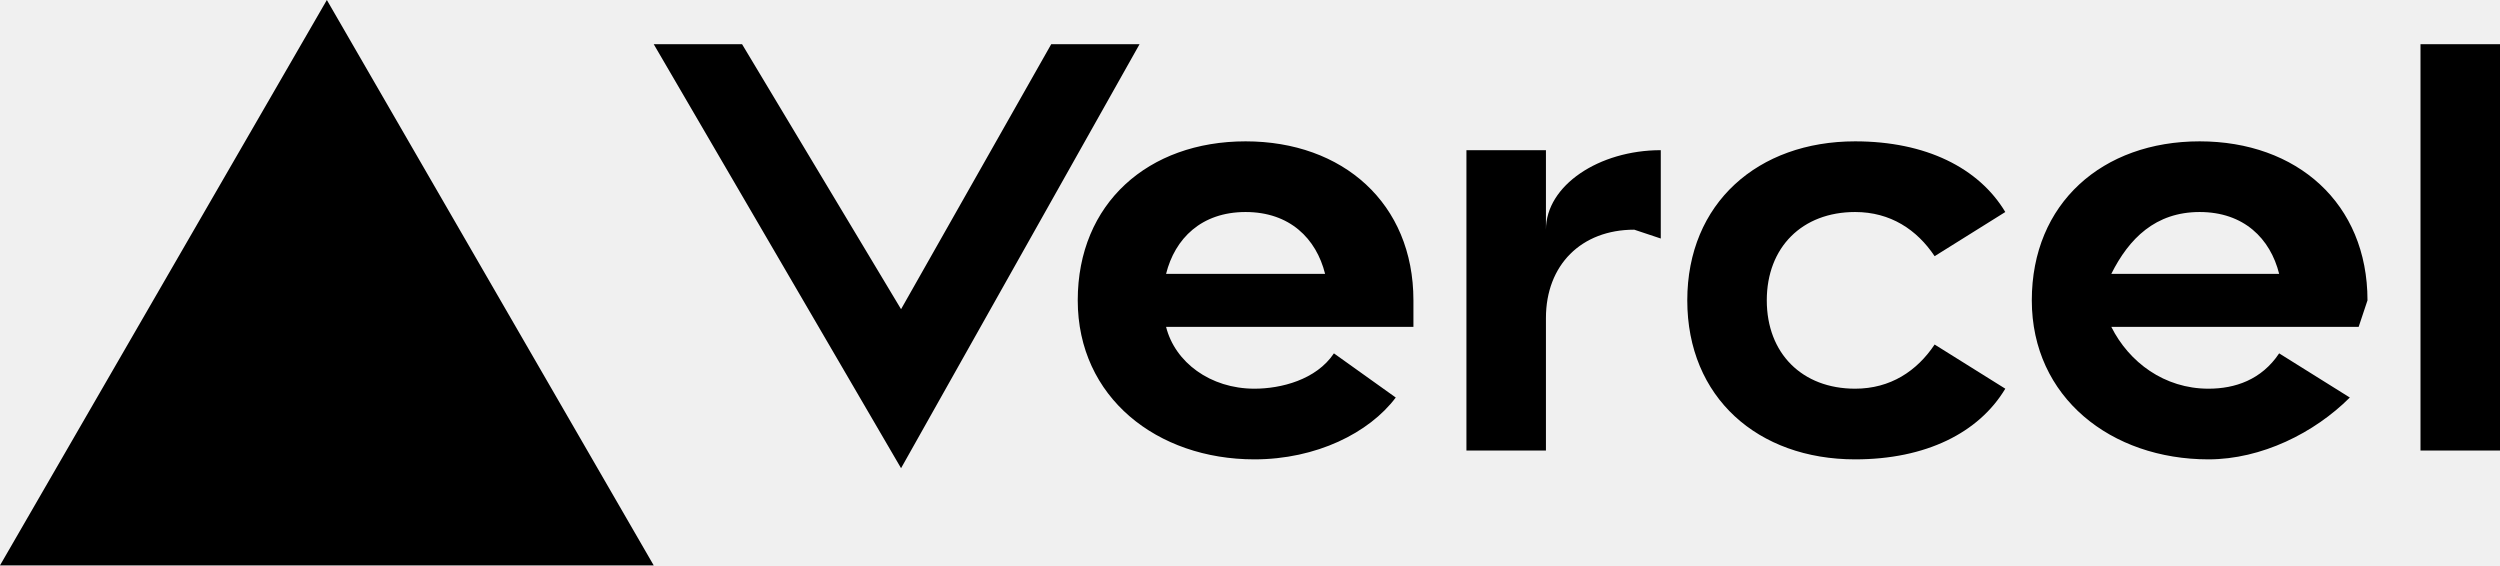
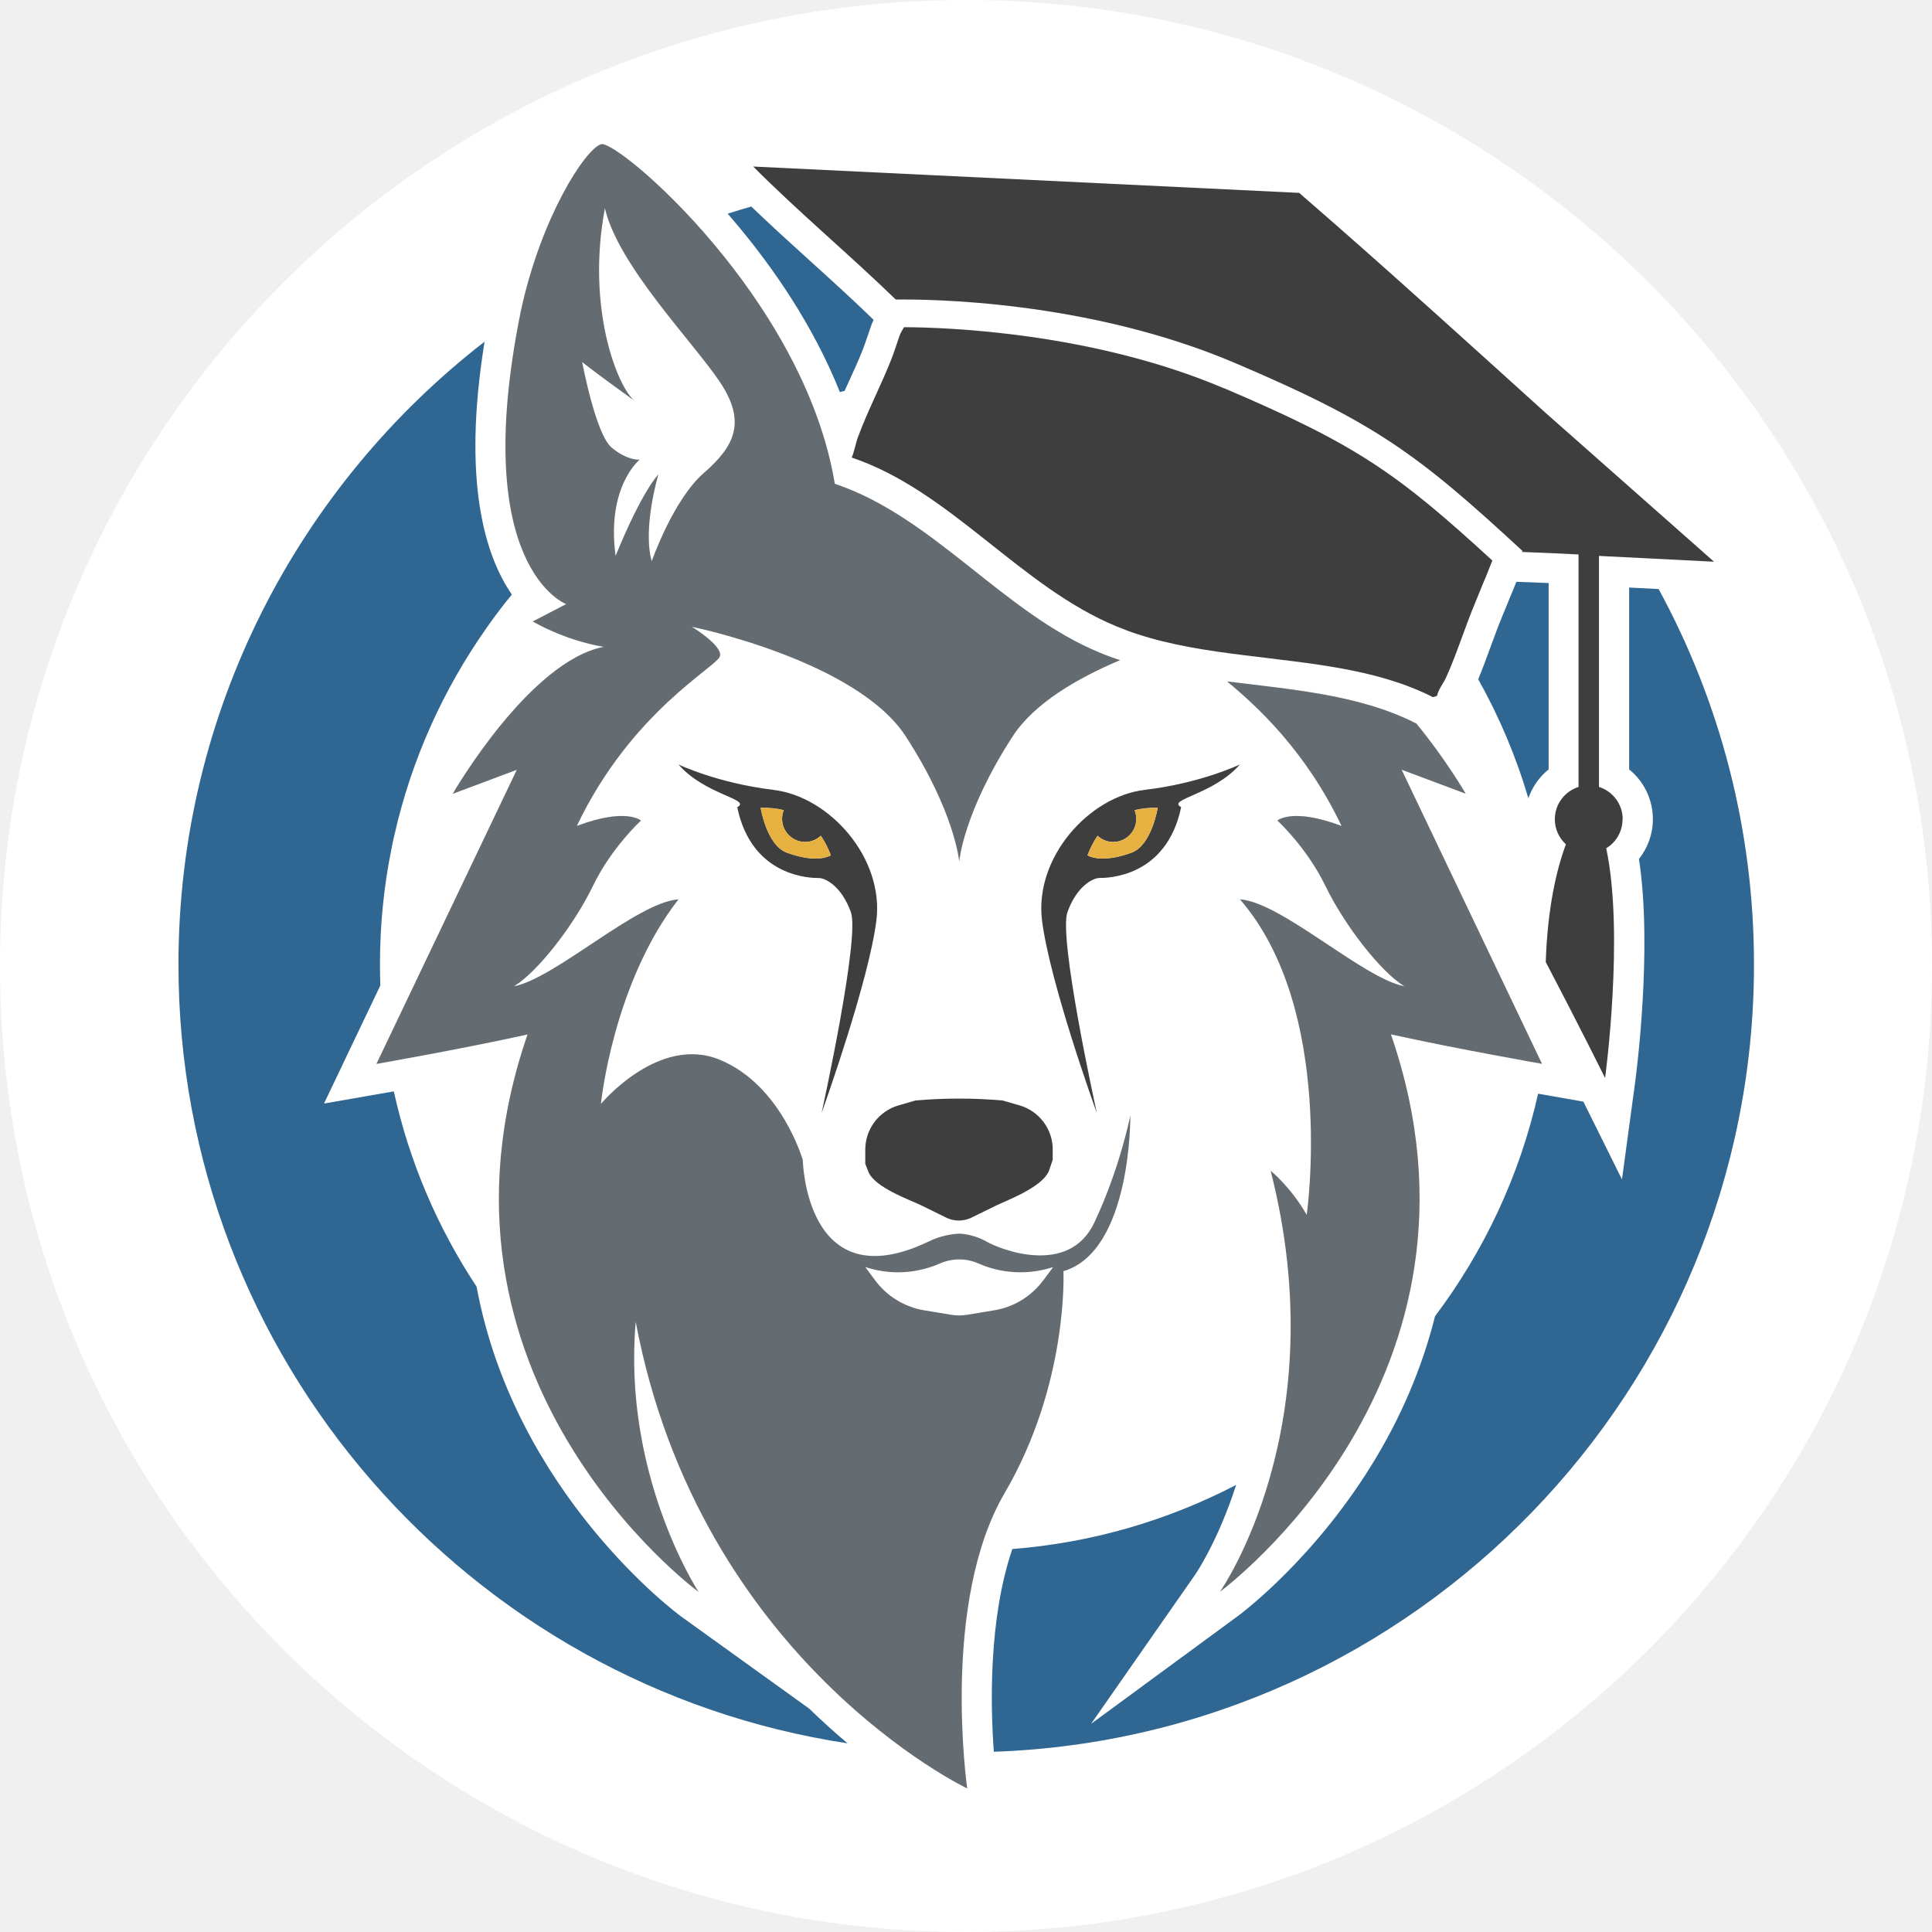
- <svg xmlns="http://www.w3.org/2000/svg" fill="none" viewBox="0 0 283 64">
-   <path fill="black" d="M141 16c-11 0-19 7-19 18s9 18 20 18c7 0 13-3 16-7l-7-5c-2 3-6 4-9 4-5 0-9-3-10-7h28v-3c0-11-8-18-19-18zm-9 15c1-4 4-7 9-7s8 3 9 7h-18zm117-15c-11 0-19 7-19 18s9 18 20 18c6 0 12-3 16-7l-8-5c-2 3-5 4-8 4-5 0-9-3-11-7h28l1-3c0-11-8-18-19-18zm-10 15c2-4 5-7 10-7s8 3 9 7h-19zm-39 3c0 6 4 10 10 10 4 0 7-2 9-5l8 5c-3 5-9 8-17 8-11 0-19-7-19-18s8-18 19-18c8 0 14 3 17 8l-8 5c-2-3-5-5-9-5-6 0-10 4-10 10zm83-29v46h-9V5h9zM37 0l37 64H0L37 0zm92 5-27 48L74 5h10l18 30 17-30h10zm59 12v10l-3-1c-6 0-10 4-10 10v15h-9V17h9v9c0-5 6-9 13-9z" />
+ <svg xmlns="http://www.w3.org/2000/svg" id="Layer_1" viewBox="0 0 346.98 346.98">
+   <defs>
+     <style>
+       .cls-1 {
+         fill: #656c71;
+       }
+ 
+       .cls-2 {
+         fill: #3f3e3e;
+       }
+ 
+       .cls-3 {
+         fill: #306792;
+       }
+ 
+       .cls-4 {
+         fill: #fff;
+       }
+ 
+       .cls-5 {
+         fill: #e7b142;
+       }
+     </style>
+   </defs>
+   <circle class="cls-4" cx="173.49" cy="173.49" r="173.49" />
+   <g>
+     <g>
+       <path class="cls-3" d="M156.91,57.45c-.11.22-.22.43-.31.67l-.04.06-.02.07c-.22.63-.43,1.27-.65,1.9-.29.86-.56,1.65-.84,2.41-.79,2.01-1.7,4.01-2.67,6.12-.22.51-.46,1.02-.7,1.54-.29.05-.56.11-.84.2-4.83-12.12-12.13-22.47-18.28-29.84-.62-.73-1.24-1.47-1.87-2.2,1.4-.46,2.82-.88,4.23-1.29,3.55,3.4,7.2,6.72,10.77,9.95,3.75,3.39,7.6,6.89,11.22,10.41Z" />
+       <path class="cls-3" d="M315.01,173.23c0,76.35-60.8,138.77-136.52,141.38-.61-8.27-.96-23.83,3.32-36.41,14.4-1.13,28-5.17,40.2-11.52-3.3,10.23-7.3,16.04-7.35,16.1l-18.7,26.81,26.34-19.34c.57-.42,14.23-10.57,25.02-28.76,4.01-6.75,7.93-15.21,10.41-25.11,8.79-11.67,15.2-25.23,18.51-39.96l8.13,1.43,6.93,13.97,2.37-17.49c.14-1.02,3.17-23.85.68-40.06,1.59-2,2.5-4.51,2.5-7.13,0-3.56-1.61-6.82-4.26-8.95v-32.67l5.29.27c10.93,20.05,17.13,43.04,17.13,67.43Z" />
+       <path class="cls-3" d="M152.24,313.1c-67.94-10.29-120.19-69.1-120.19-139.87,0-45.46,21.56-85.97,54.98-111.87-4.11,25.34.19,38.6,4.9,45.42-.32.38-.63.78-.96,1.18-1.27,1.6-2.48,3.23-3.65,4.9-7.71,10.98-13.39,23.48-16.45,36.96-.21.87-.4,1.74-.56,2.62-1.37,6.72-2.07,13.67-2.07,20.79,0,1.25.02,2.51.07,3.75l-5.61,11.76-4.51,9.45,10.32-1.8s.84-.14,2.22-.38c2.79,12.7,7.91,24.55,14.86,35.06,6.9,37.25,36.28,58.92,36.69,59.21l23.06,16.59c2.37,2.3,4.68,4.37,6.89,6.23Z" />
+       <path class="cls-3" d="M278.13,104.72v33.46c-1.68,1.35-2.93,3.15-3.64,5.19-2.21-7.51-5.25-14.68-9.01-21.38.82-1.96,1.54-3.95,2.25-5.89.74-2.02,1.45-3.95,2.22-5.79.29-.66.55-1.33.82-2,.35-.86.67-1.66,1.01-2.43.12-.27.32-.78.56-1.39,1.92.06,3.86.14,5.8.22Z" />
+     </g>
+     <path class="cls-1" d="M249.81,185.77c21.23,61.54-30.06,99.62-30.72,100.11.35-.5,20.78-29.93,9.11-75.62,0,0,3.6,2.88,6.48,7.92,0,0,5.29-36.73-11.99-56.66,7.44.49,22.08,14.17,29.52,15.61-4.31-2.64-10.79-11.04-14.16-18-3.37-6.96-8.64-11.76-8.64-11.76,0,0,2.64-2.39,11.52.96-6.38-13.39-15.09-21.43-20.56-25.95,11.82,1.47,23.91,2.41,33.93,7.53h.04c5.15,6.22,8.68,12.27,8.9,12.64l-11.51-4.31,25.21,52.82s-15.13-2.64-27.13-5.29Z" />
+     <path class="cls-1" d="M202.99,200.42s-1.92,9.6-6.48,19.2c-4.57,9.61-16.81,4.81-19.32,3.37-2.53-1.43-4.92-1.43-4.92-1.43,0,0-2.65,0-5.53,1.43-22.08,10.56-22.56-14.65-22.56-14.65,0,0-3.84-13.44-14.88-18-11.03-4.57-21.38,7.92-21.38,7.92,0,0,2.16-21.61,13.93-36.74-7.45.49-22.1,14.17-29.53,15.61,4.31-2.64,10.8-11.04,14.16-18,3.37-6.96,8.64-11.76,8.64-11.76,0,0-2.64-2.39-11.52.96,9.84-20.65,25.21-28.57,25.71-30.49.49-1.92-5.06-5.27-5.06-5.27,0,0,29.53,6,38.42,19.68,8.87,13.69,9.6,22.49,9.6,22.49,0,0,.72-8.8,9.6-22.49,3.88-5.98,11.71-10.49,19.3-13.69-1.14-.37-2.26-.77-3.35-1.23-.07-.03-.15-.05-.23-.09-17.39-7.13-29.87-24.38-47.66-30.36-5.52-33.38-39.12-61.94-42-60.98-2.88.96-10.8,13.2-14.4,30.01-9.37,46.1,8.15,52.58,8.15,52.58l-6,3.12s5.53,3.35,12.73,4.56c-13.23,2.6-26.69,25.67-27.11,26.4l11.51-4.31-25.21,52.82s15.13-2.64,27.14-5.29c-21.23,61.54,30.05,99.62,30.72,100.11-.28-.42-13.66-21.16-11.29-48.49,11.54,60.98,59.54,83.79,59.54,83.79,0,0-4.8-33.36,6.72-53.05,11.52-19.69,10.56-39.85,10.56-39.85,12.25-3.61,12.01-27.86,12.01-27.86ZM104.56,65.02s1.69,1.43,9.37,6.95c-3.12-2.64-8.65-16.8-5.29-34.56,2.38,10.3,15.85,24,20.66,31.21,4.8,7.19,2.62,11.52-2.89,16.32-5.52,4.8-9.36,15.85-9.36,15.85-1.69-6,1.2-15.61,1.2-15.61,0,0-2.89,2.88-7.69,14.65-1.68-12.48,4.33-17.28,4.33-17.28,0,0-2.16.23-5.04-2.16-2.88-2.41-5.29-15.36-5.29-15.36ZM187.39,229.9c-2.11,2.88-5.27,4.83-8.8,5.42l-4.9.81c-.95.16-1.91.16-2.85,0l-4.9-.81c-3.53-.6-6.68-2.54-8.8-5.42l-1.74-2.34.38.11c1.79.55,3.65.83,5.5.83,2.57,0,5.13-.53,7.52-1.58,1.11-.49,2.29-.73,3.48-.73s2.35.24,3.46.73c4.11,1.81,8.74,2.07,13.02.76l.38-.11-1.74,2.34Z" />
+     <path class="cls-2" d="M189.06,206.46v1.83l-.62,1.84c-1.04,3.03-7.53,5.4-9.6,6.41l-4.62,2.26c-1.33.54-2.72.54-4.04,0l-4.76-2.34c-1.99-.97-8.38-3.19-9.48-6.06l-.54-1.39v-2.54c0-3.68,2.43-6.91,5.95-7.94l3.07-.89c5.21-.45,10.44-.45,15.63,0l3.08.89c3.52,1.03,5.94,4.26,5.94,7.94Z" />
+     <path class="cls-2" d="M138.89,141.85c-9.93-1.18-16.82-4.46-17.04-4.55,4.8,5.51,13.19,6.23,10.56,7.67,2.63,12.72,13.44,12.72,14.64,12.72s4.07,1.44,5.77,6.13c1.62,4.54-4.91,34.4-5.26,36.05.49-1.36,8.42-23.55,9.83-34.49,1.44-11.28-8.41-22.34-18.5-23.52ZM141.29,153.13c-3.6-1.33-4.68-8.05-4.68-8.05,1.57-.04,2.95.12,4.15.42-.19.48-.3,1.01-.3,1.56,0,2.28,1.85,4.15,4.13,4.15,1.1,0,2.08-.42,2.82-1.11.91,1.3,1.46,2.59,1.81,3.51-1.55.84-4.31.84-7.92-.48Z" />
+     <path class="cls-5" d="M149.21,153.61c-1.55.84-4.31.84-7.92-.48-3.6-1.33-4.68-8.05-4.68-8.05,1.57-.04,2.95.12,4.15.42-.19.48-.3,1.01-.3,1.56,0,2.28,1.85,4.15,4.13,4.15,1.1,0,2.08-.42,2.82-1.11.91,1.3,1.46,2.59,1.81,3.51Z" />
+     <path class="cls-2" d="M222.68,137.3c-.22.09-7.12,3.37-17.05,4.55-10.09,1.18-19.93,12.24-18.48,23.52,1.39,10.94,9.32,33.13,9.83,34.49-.36-1.65-6.89-31.51-5.27-36.05,1.69-4.68,4.57-6.13,5.78-6.13s11.99,0,14.64-12.72c-2.64-1.44,5.75-2.17,10.56-7.67ZM203.23,153.13c-3.61,1.32-6.37,1.32-7.92.48.36-.92.91-2.21,1.81-3.51.75.69,1.73,1.11,2.82,1.11,2.28,0,4.13-1.86,4.13-4.15,0-.55-.12-1.08-.3-1.56,1.2-.3,2.57-.46,4.15-.42,0,0-1.08,6.72-4.68,8.05Z" />
+     <path class="cls-5" d="M207.91,145.09s-1.08,6.72-4.68,8.05c-3.61,1.32-6.37,1.32-7.92.48.36-.92.91-2.21,1.81-3.51.75.69,1.73,1.11,2.82,1.11,2.28,0,4.13-1.86,4.13-4.15,0-.55-.12-1.08-.3-1.56,1.2-.3,2.57-.46,4.15-.42Z" />
+     <path class="cls-2" d="M219.88,69.76c-23.69-10.08-49.95-10.97-57.53-11-.31.55-.61,1.05-.72,1.34-.53,1.46-.97,2.98-1.56,4.45-1.83,4.65-4.23,9.21-5.95,13.86-.45,1.19-.66,2.58-1.15,3.77,17.78,5.98,30.26,23.23,47.66,30.36.08.04.15.07.23.09,1.1.45,2.2.87,3.34,1.23,6.04,2,12.59,2.99,19.2,3.81,11.82,1.49,23.91,2.42,33.93,7.53h.05s.7-.22.7-.22c.26-1.2,1.12-2.19,1.61-3.26,1.97-4.34,3.41-9.1,5.27-13.52.64-1.5,1.2-3.04,1.87-4.53.21-.46.71-1.86,1.19-3-17.11-15.7-24.38-20.81-48.14-30.93Z" />
+     <path class="cls-2" d="M291.43,147.14c0-2.73-1.79-5.03-4.26-5.81v-41.49l20.66,1.04-30.39-26.86-.38-.34c-12.36-11.17-24.68-22.37-37.22-33.36-.95-.82-1.88-1.65-2.83-2.47-1.22-1.07-2.45-2.14-3.68-3.21l-98.06-4.73c8.18,8.21,17.31,15.83,25.61,23.89,5.45-.08,34.27.05,60.91,11.39,25.27,10.75,32.81,16.35,51.67,33.78l-.15.16c3.39.11,6.8.28,10.19.45v41.75c-2.47.78-4.26,3.08-4.26,5.81,0,1.77.76,3.37,1.99,4.49-1.66,4.49-3.29,11.28-3.62,21.14,5.9,11.24,10.66,20.84,10.66,20.84,0,0,3.49-25.8.2-41.27,1.76-1.05,2.93-2.99,2.93-5.19Z" />
+   </g>
</svg>
